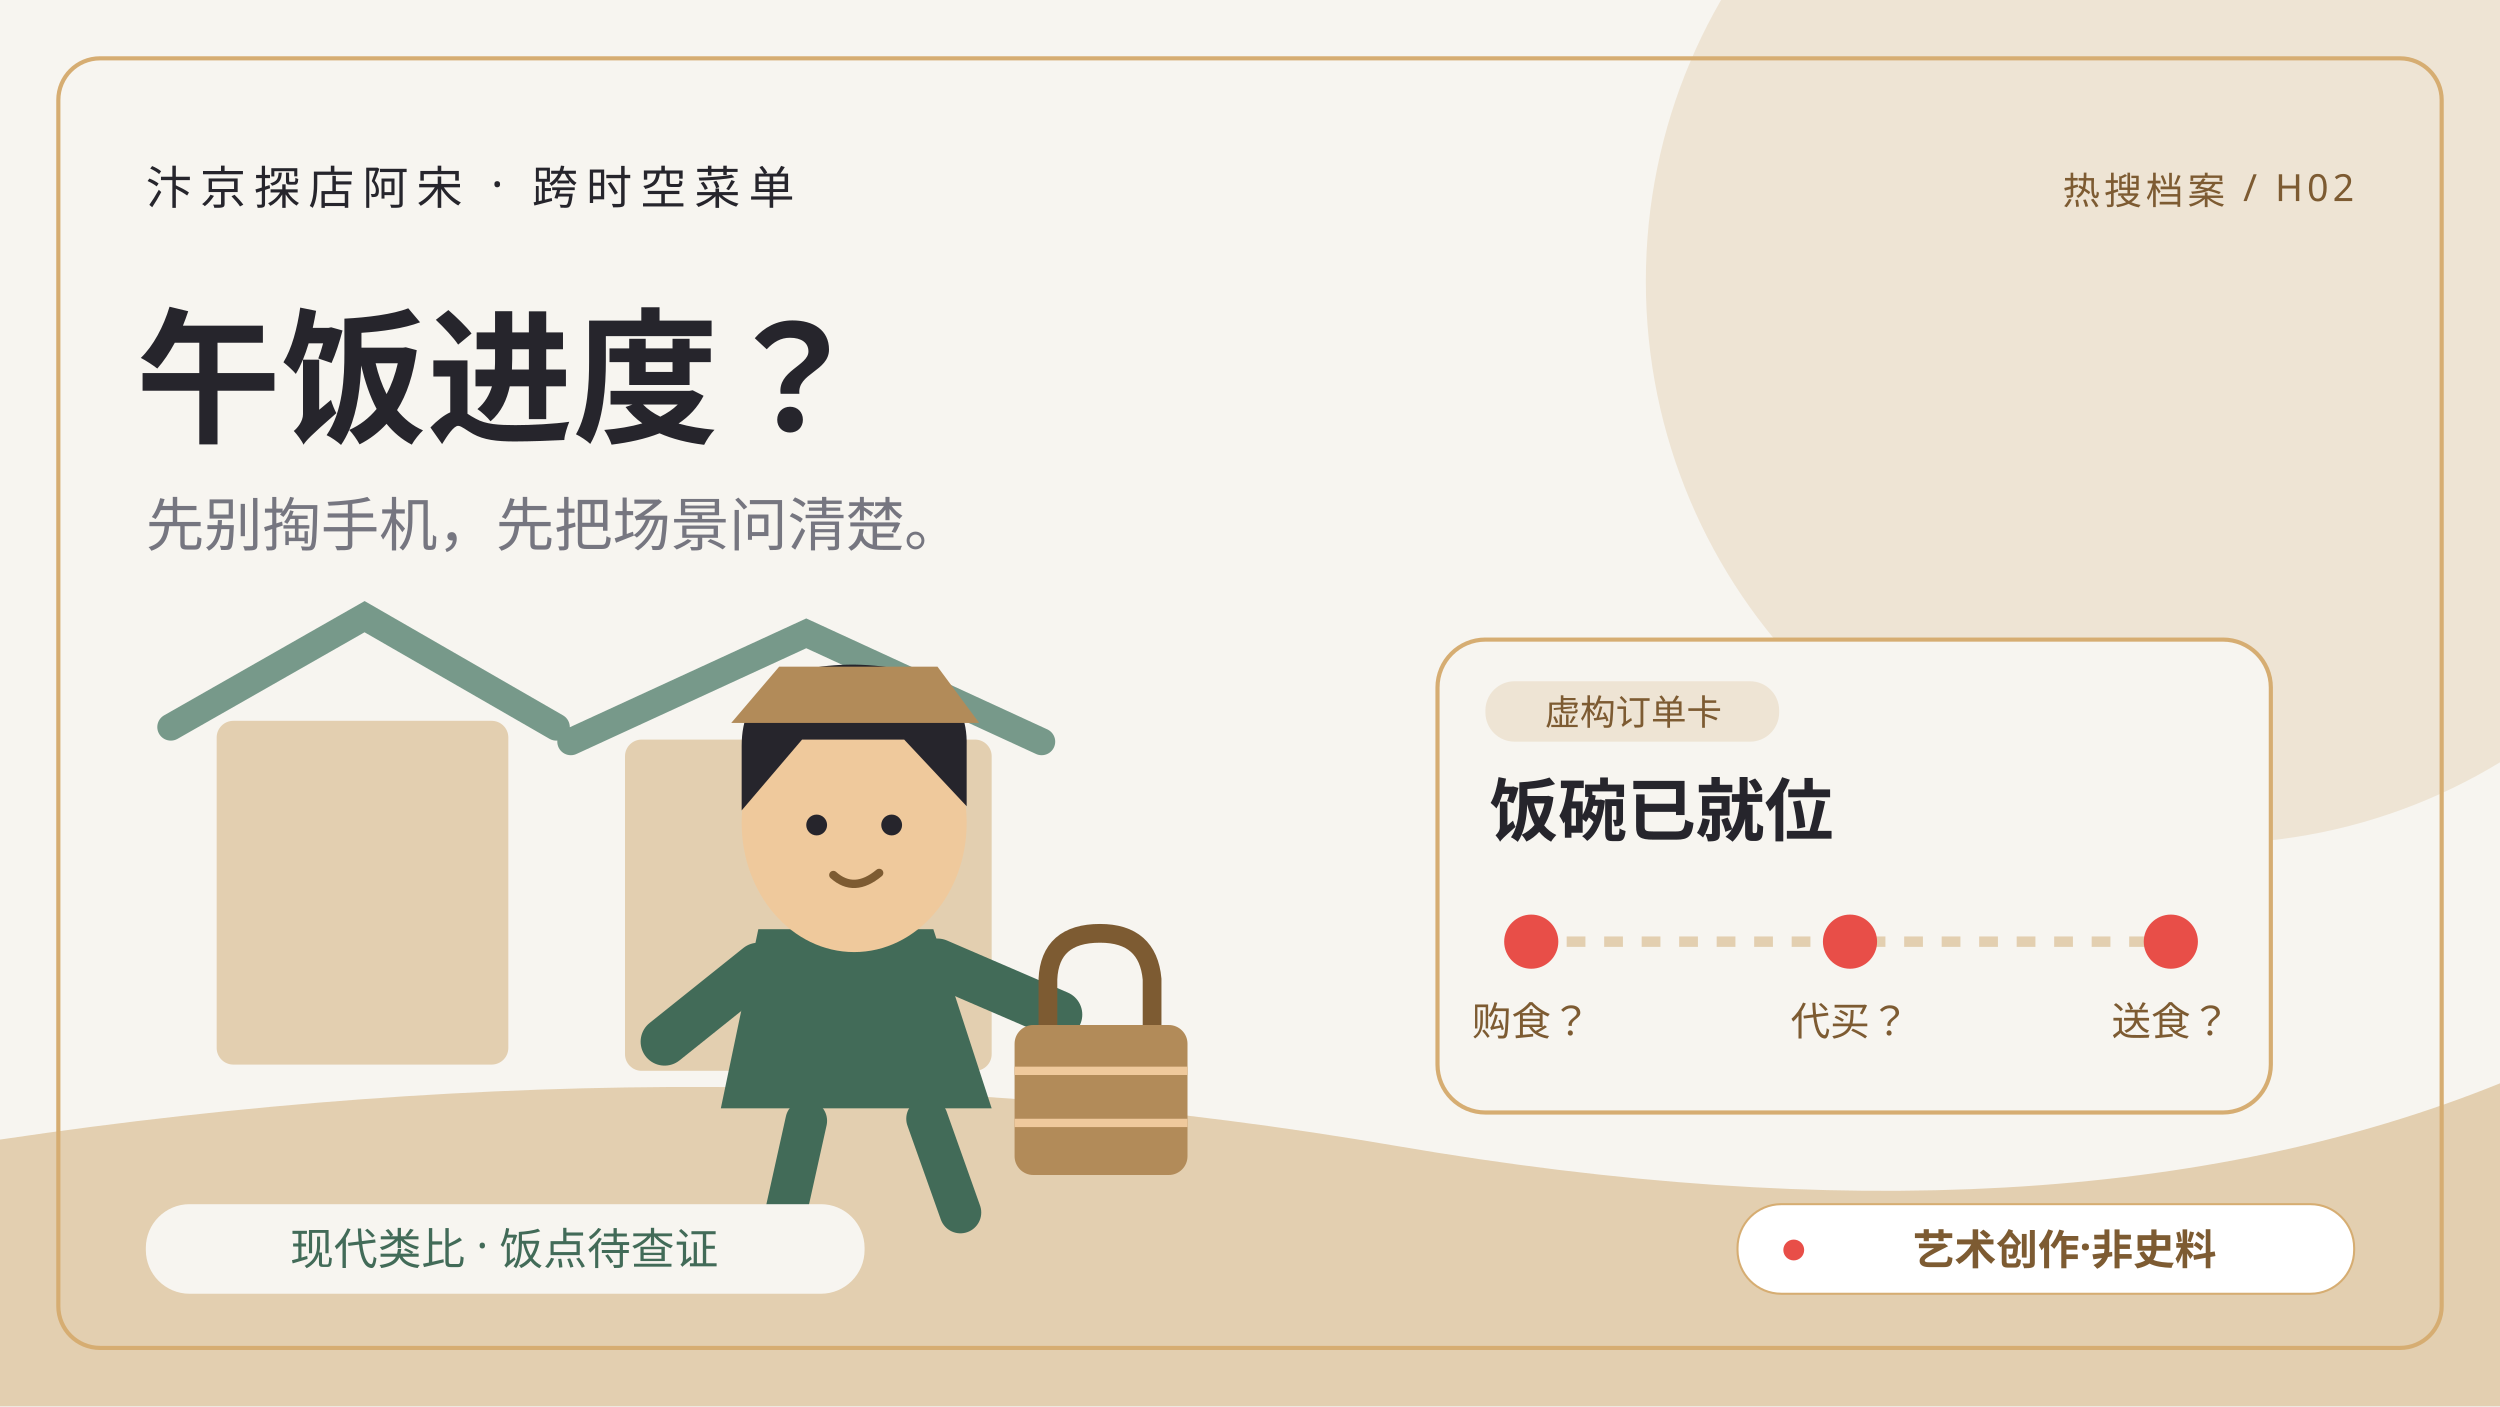
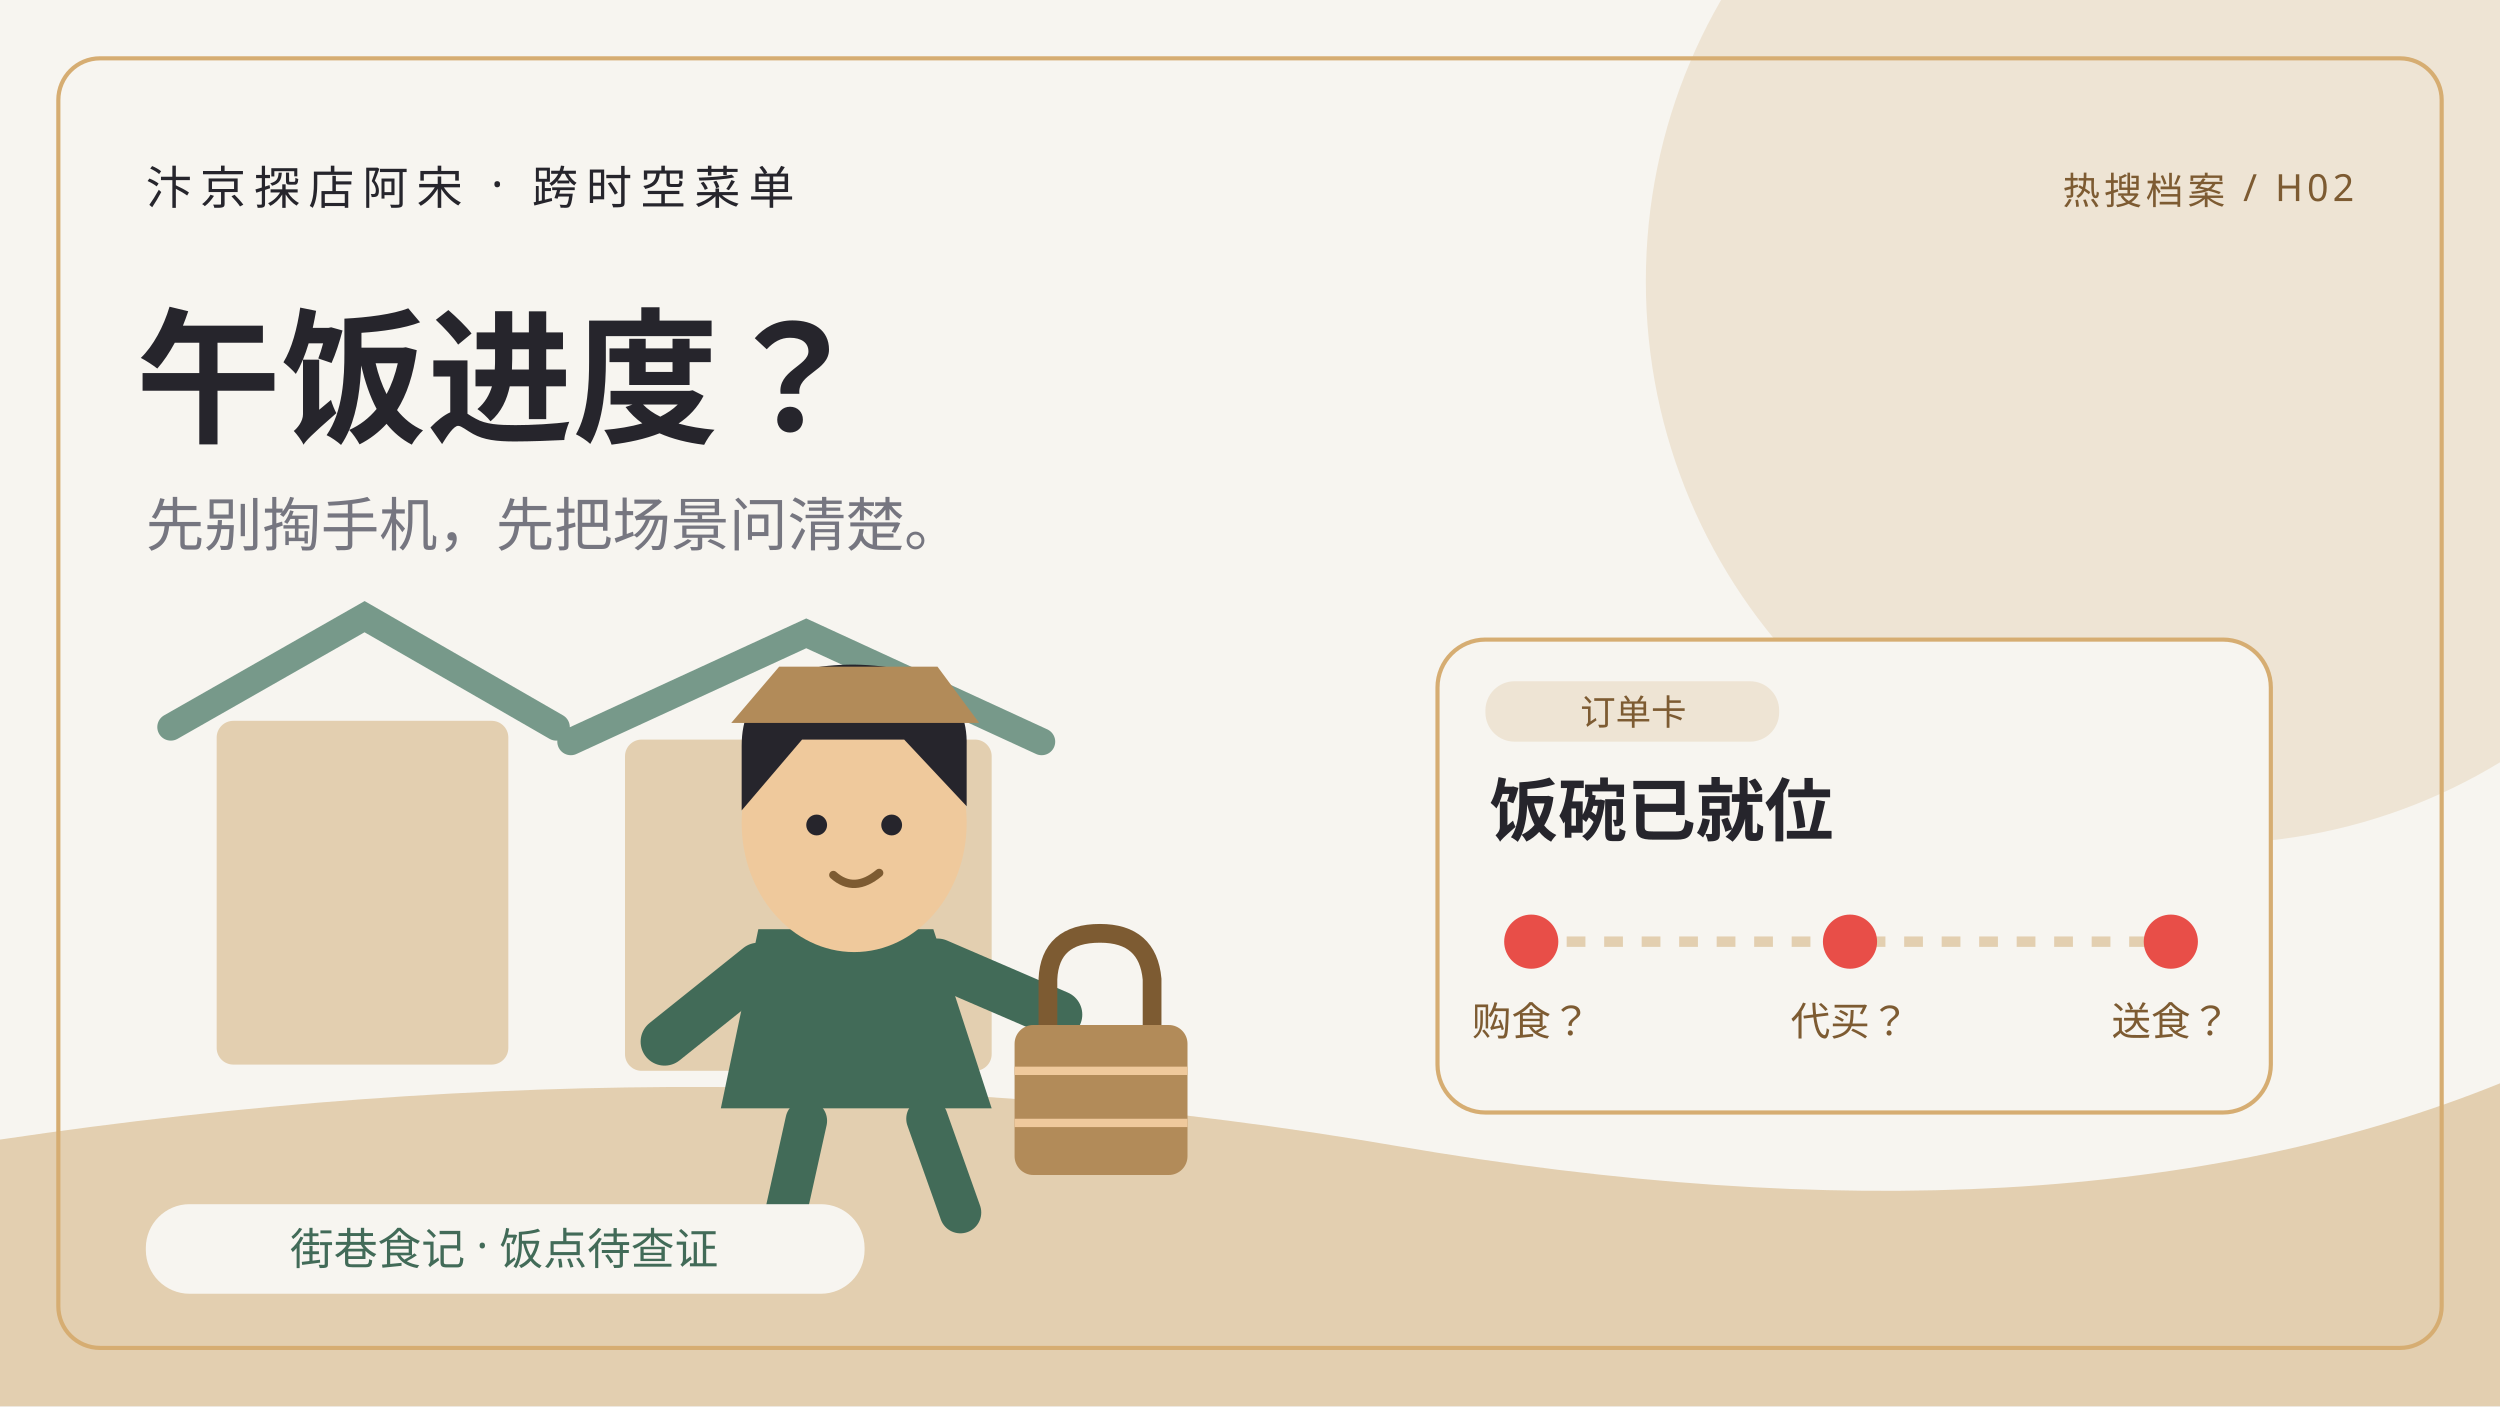
<svg xmlns="http://www.w3.org/2000/svg" width="1200" height="675" viewBox="0 0 1200 675" role="img" aria-labelledby="title desc">
  <rect width="1200" height="675" fill="#f7f5f0" />
  <circle cx="1060" cy="135" r="270" fill="#eee4d4" />
  <path d="M0 547Q350 495 670 550T1200 520V675H0Z" fill="#e3cfb0" />
  <rect x="28" y="28" width="1144" height="619" rx="20" fill="none" stroke="#d6ad72" stroke-width="2" />
  <g fill="#e3cfb0">
    <rect x="104" y="346" width="140" height="165" rx="8" />
    <rect x="300" y="355" width="176" height="159" rx="8" />
  </g>
  <path d="M82 349L175 296L267 349M274 356L387 304L500 356" fill="none" stroke="#77998a" stroke-width="13" stroke-linecap="round" />
  <g font-family="sans-serif" fill="#26252c">
    <text x="70" y="98" font-size="22" letter-spacing="4">汴京探店阿宋 · 跨时空菜单</text>
    <text x="65" y="207" font-size="70" font-weight="800">午饭进度？</text>
    <text x="70" y="262" font-size="28" fill="#767680" letter-spacing="0">先别掏手机，先把场景问清楚。</text>
  </g>
  <g transform="translate(410 382)">
    <path d="M-64 150L-46 64H38L66 150" fill="#426b58" />
    <path d="M-23 156L-33 201M35 155L51 200" stroke="#426b58" stroke-width="20" stroke-linecap="round" />
    <path d="M-46 82L-91 118M40 80L98 105" stroke="#426b58" stroke-width="23" stroke-linecap="round" />
    <ellipse cy="13" rx="54" ry="62" fill="#efc99c" />
    <path d="M-54 7V-24Q-54-63 0-63Q55-62 54-24V5L24-27H-25Z" fill="#26252c" />
    <path d="M-59-35H60L40-62H-36Z" fill="#b28b59" />
    <circle cx="-18" cy="14" r="5" fill="#26252c" />
    <circle cx="18" cy="14" r="5" fill="#26252c" />
    <path d="M-10 38Q0 47 12 37" fill="none" stroke="#7d5b32" stroke-width="4" stroke-linecap="round" />
    <path d="M93 115V88Q94 66 118 66Q141 66 143 88V115" fill="none" stroke="#7d5b32" stroke-width="9" />
    <rect x="77" y="110" width="83" height="72" rx="9" fill="#b28b59" />
    <path d="M77 132H160M77 157H160" stroke="#efc99c" stroke-width="4" />
  </g>
  <g transform="translate(690 307)" font-family="sans-serif">
    <rect width="400" height="227" rx="23" fill="#f7f5f0" stroke="#d6ad72" stroke-width="2" />
    <rect x="23" y="20" width="141" height="29" rx="14" fill="#eee4d4" />
-     <text x="94" y="41" text-anchor="middle" font-size="17" fill="#7d5b32">虚构订单卡</text>
+     <text x="94" y="41" text-anchor="middle" font-size="17" fill="#7d5b32">订单卡</text>
    <text x="25" y="94" font-size="33" font-weight="750" fill="#26252c">饭碗已就位</text>
    <path d="M44 145H352" stroke="#e3cfb0" stroke-width="5" stroke-dasharray="9 9" />
    <g fill="#e84e48">
      <circle cx="45" cy="145" r="13" />
      <circle cx="198" cy="145" r="13" />
      <circle cx="352" cy="145" r="13" />
    </g>
    <g font-size="19" fill="#7d5b32" text-anchor="middle">
      <text x="45" y="190">购食？</text>
      <text x="198" y="190">代买？</text>
      <text x="352" y="190">送食？</text>
    </g>
  </g>
  <rect x="70" y="578" width="345" height="43" rx="21" fill="#f7f5f0" />
-   <text x="242" y="607" text-anchor="middle" font-family="sans-serif" font-size="21" fill="#426b58">现代类比 · 饭点待查证</text>
+   <text x="242" y="607" text-anchor="middle" font-family="sans-serif" font-size="21" fill="#426b58">街巷食记 · 饭点待查证</text>
  <text x="1130" y="98" text-anchor="end" font-family="sans-serif" font-size="18" letter-spacing="2" fill="#7d5b32">热搜档案 / H02</text>
-   <rect x="834" y="578" width="296" height="43" rx="21" fill="#ffffff" stroke="#d6ad72" />
-   <circle cx="861" cy="600" r="5" fill="#e84e48" />
-   <text x="991" y="607" text-anchor="middle" font-family="sans-serif" font-size="20" font-weight="600" fill="#7d5b32">艺术创作·非史料</text>
</svg>
